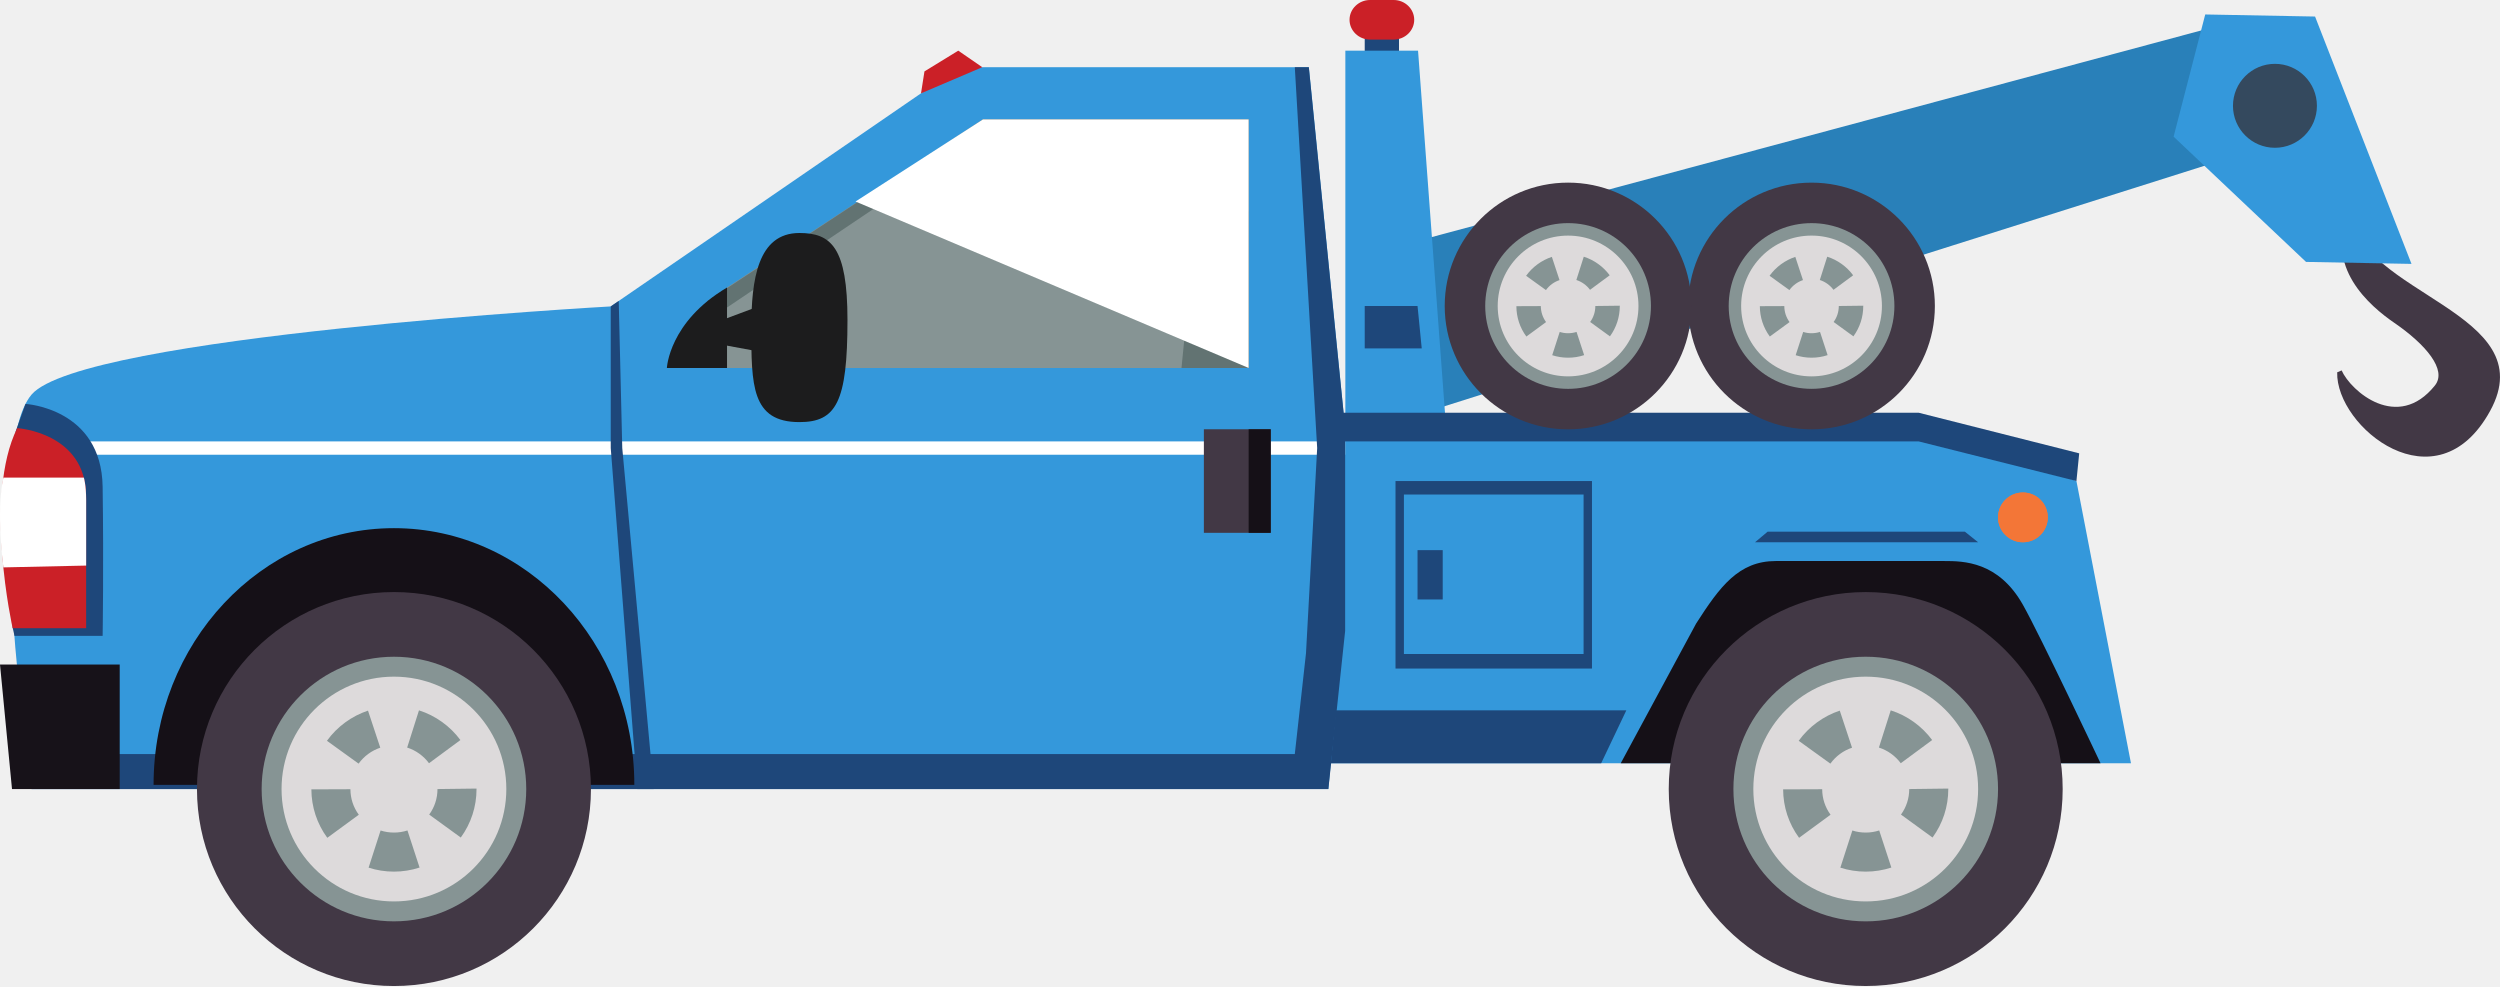
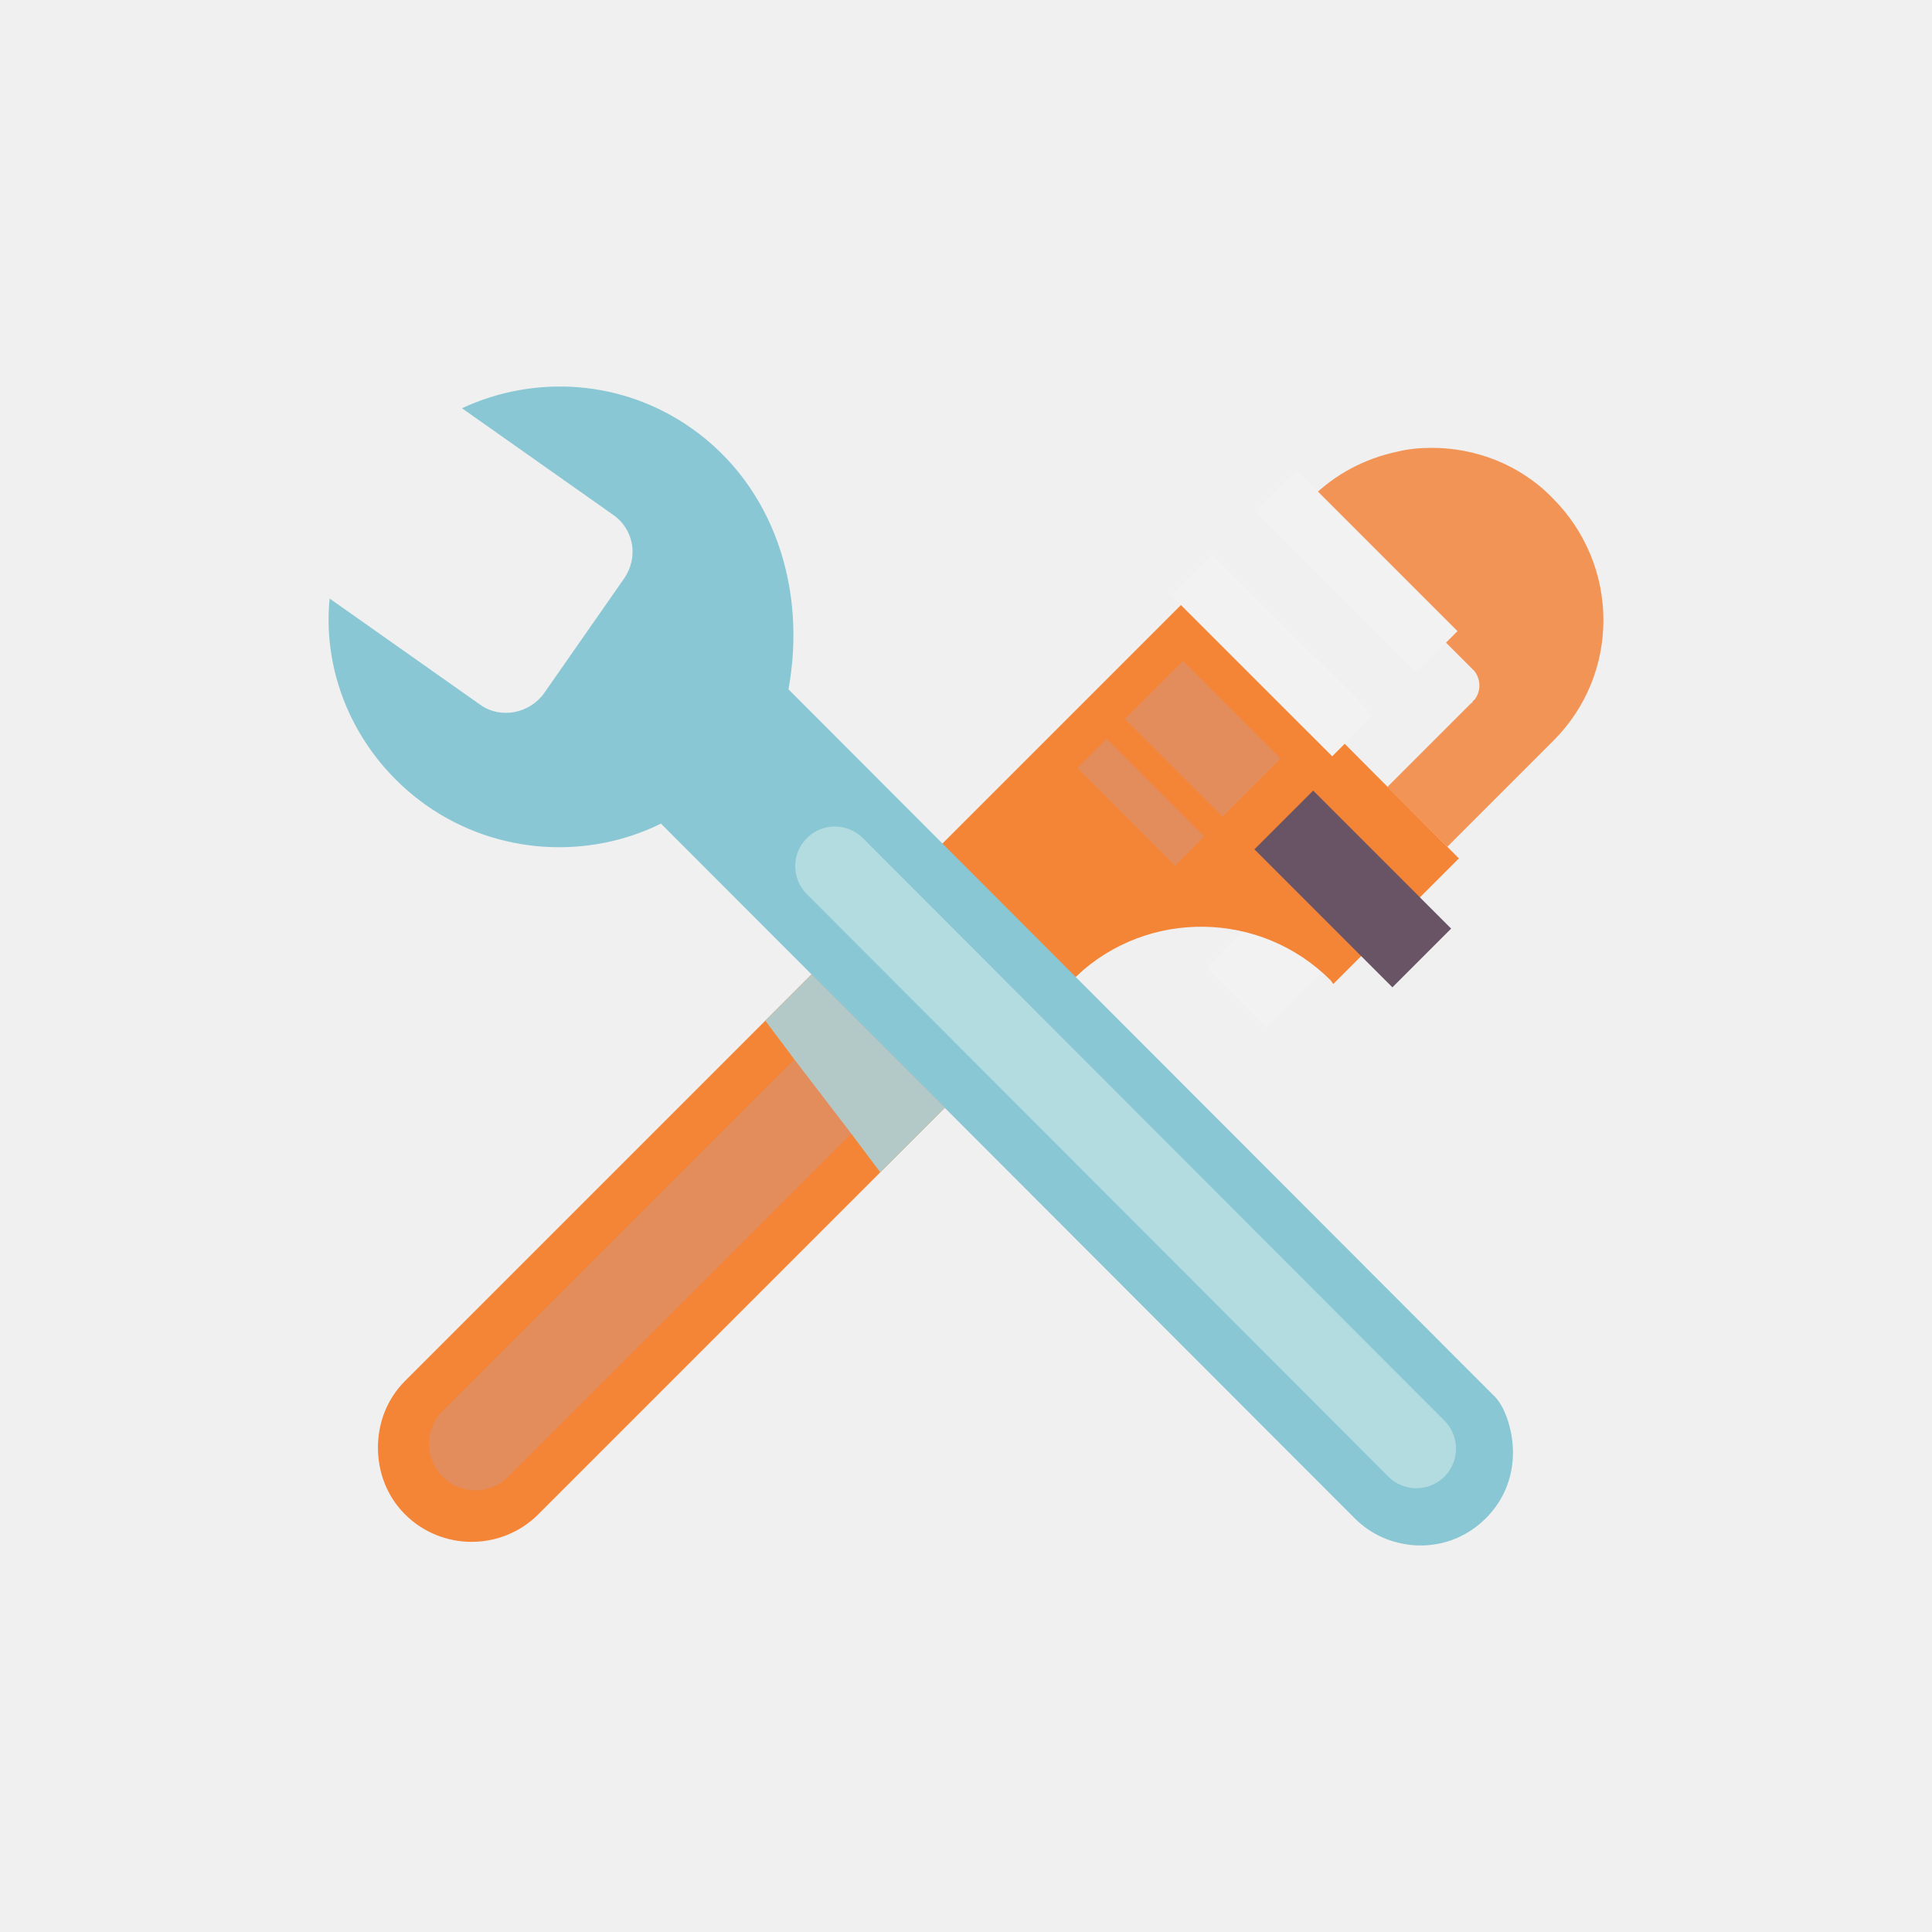
- <svg xmlns="http://www.w3.org/2000/svg" version="1.1" id="Layer_1" x="0px" y="0px" viewBox="0 0 172.5 68.035" style="enable-background:new 0 0 172.5 68.035;" xml:space="preserve">
-   <g>
-     <g>
-       <path style="fill:#423845;" d="M161.572,25.558c0.631,1.429,3.863,4.251,6.438,1.039c0.859-1.074-0.634-2.832-2.805-4.323    c-1.643-1.127-4.949-3.896-3.043-7.698c0.525,5.751,13.392,6.956,9.659,13.773c-3.706,6.769-10.659,1.116-10.555-2.659    L161.572,25.558z" />
-       <polygon style="fill:#2980B9;" points="96.688,16.923 154.51,1.395 153.797,10.905 96.488,29.038   " />
-       <polygon style="fill:#3498DB;" points="152.161,0.998 159.739,1.141 166.393,18.209 159.117,18.072 149.979,9.429   " />
-       <circle style="fill:#34495E;" cx="156.971" cy="7.301" r="2.896" />
-     </g>
-     <g>
-       <rect x="94.166" y="1.905" style="fill:#1E477A;" width="2.365" height="2.732" />
-       <g>
-         <path style="fill:#CB2027;" d="M97.581,1.366c0,0.751-0.638,1.366-1.417,1.366h-1.629c-0.78,0-1.417-0.615-1.417-1.366     S93.755,0,94.535,0h1.629C96.943,0,97.581,0.615,97.581,1.366z" />
+ <svg xmlns="http://www.w3.org/2000/svg" version="1.1" id="svg4953" viewBox="0 0 200 200" height="200" width="200">
+   <defs id="defs4955">
+     <radialGradient id="SVGID_1_" cx="77.348" cy="70.141" r="56.5" gradientUnits="userSpaceOnUse">
+       <stop offset="0" style="stop-color:#FFFFFF" id="stop4834" />
+       <stop offset="1" style="stop-color:#C2E0F4" id="stop4836" />
+     </radialGradient>
+   </defs>
+   <g transform="translate(0,-852.3623)" id="layer1">
+     <g id="g4751" transform="translate(-399.9764,852.3231)">
+       <g id="g4753">
+         <path class="st8" d="m 537.3,75.2 -81.6,81.6 c -3.8,3.8 -10,3.8 -13.8,0 -1.9,-1.9 -2.8,-4.4 -2.8,-6.9 0,-2.5 0.9,-5 2.8,-6.9 l 81.6,-81.6 13.8,13.8 z" id="path4755" style="fill:#f48436" />
+         <rect x="526.6" y="95.6" transform="matrix(0.7073,-0.7069,0.7069,0.7073,84.8164,404.8596)" class="st11" width="9.5" height="8.8" id="rect4757" style="fill:#f2f2f2" />
+         <path class="st8" d="m 551,88.9 -12.2,12.2 c -0.3,0.3 -0.5,0.5 -0.8,0.8 -0.1,-0.1 -0.2,-0.3 -0.3,-0.4 -7.2,-7.2 -18.9,-7.4 -26.3,-0.4 l 0,0 c -0.8,-0.8 -1.4,-1.5 -2,-2.4 -2.4,-3.4 -3.7,-7.4 -3.7,-11.4 0,-5 1.9,-9.9 5.7,-13.7 L 523.6,61.4 551,88.9 Z" id="path4759" style="fill:#f48436" />
+         <rect x="535.7" y="82" transform="matrix(0.7072,-0.7071,0.7071,0.7072,93.0042,408.765)" class="st12" width="8.6" height="20.2" id="rect4761" style="fill:#695465" />
+         <rect x="528.7" y="56.1" transform="matrix(0.707,-0.7072,0.7072,0.707,107.731,395.8809)" class="st11" width="6" height="23.6" id="rect4763" style="fill:#f2f2f2" />
+         <path class="st13" d="m 560.8,76.7 -11,11 -6.2,-6.2 8.6,-8.6 c 0.1,-0.1 0.2,-0.1 0.2,-0.2 0.1,-0.1 0.1,-0.2 0.2,-0.2 0.7,-0.9 0.7,-2.1 0,-3 -0.1,-0.1 -0.1,-0.1 -0.2,-0.2 -0.1,-0.1 -0.1,-0.1 -0.2,-0.2 l -17,-17 0.5,-0.5 c 2.5,-2.5 5.6,-4.1 8.9,-4.8 1.2,-0.3 2.4,-0.4 3.6,-0.4 4.5,0 9.1,1.7 12.5,5.2 7,7 7,18.2 0.1,25.1 z" id="path4765" style="fill:#f39457" />
+         <rect x="537.4" y="47.3" transform="matrix(0.7071,-0.7071,0.7071,0.7071,116.4824,399.4802)" class="st11" width="6" height="23.6" id="rect4767" style="fill:#f2f2f2" />
+         <path class="st14" d="m 452.6,152.9 c -1.9,1.9 -4.9,1.9 -6.8,0 l 0,0 c -1.9,-1.9 -1.9,-4.9 0,-6.8 l 49.7,-49.7 c 1.9,-1.9 4.9,-1.9 6.8,0 l 0,0 c 1.9,1.9 1.9,4.9 0,6.8 l -49.7,49.7 z" id="path4769" style="opacity:0.45;fill:#cf978a" />
+         <rect x="520.3" y="69.4" transform="matrix(0.7071,-0.7071,0.7071,0.7071,99.4467,393.2993)" class="st14" width="8.5" height="14.3" id="rect4771" style="opacity:0.45;fill:#cf978a" />
+         <rect x="515.9" y="75.9" transform="matrix(0.7071,-0.7071,0.7071,0.7071,93.0377,390.6732)" class="st14" width="4.3" height="14.3" id="rect4773" style="opacity:0.45;fill:#cf978a" />
      </g>
-       <polygon style="fill:#3498DB;" points="86.156,52.664 147.037,52.664 143.274,33.192 132.454,29.041 87.791,29.041   " />
-       <polygon style="fill:#1E477A;" points="91.078,49.013 112.217,49.013 110.48,52.664 91.078,52.664   " />
-       <path style="fill:#151017;" d="M111.831,52.664l5.203-9.641c1.642-2.56,2.94-4.312,5.498-4.312h11.62    c1.323,0,3.738,0.024,5.427,3.017c1.203,2.131,5.358,10.937,5.358,10.937H111.831z" />
-       <path style="fill:#3498DB;" d="M90.309,4.637l2.506,24.904v12.837l-1.158,12.066H2.18c0,0-3.475-23.166,0-27.22    c3.475-4.054,39.961-6.081,39.961-6.081L66.174,4.637H90.309z" />
-       <polygon style="fill:#869494;" points="49.958,25.39 50.165,19.84 67.823,8.24 86.156,8.24 86.156,25.39   " />
-       <polygon style="fill:#627372;" points="48.09,22.615 68.057,9.175 85.142,9.175 85.142,25.39 86.156,25.39 86.156,8.24     67.823,8.24 48.829,20.764   " />
-       <path style="fill:#1C1C1D;" d="M55.159,16.077c2.189,0,3.317,0.99,3.317,6c0,5.686-0.785,7.048-3.317,7.048    c-3.318,0-3.318-2.557-3.318-6.511C51.842,19.313,52.276,16.077,55.159,16.077z" />
-       <path style="fill:#1C1C1D;" d="M50.165,19.84v5.55h-4.15C46.015,25.39,46.16,22.205,50.165,19.84z" />
-       <polygon style="fill:#1C1C1D;" points="49.151,22.332 53.351,20.764 53.351,24.437 49.346,23.699   " />
-       <polygon style="fill:#627372;" points="82.584,14.58 86.156,14.58 86.156,25.39 81.523,25.39   " />
-       <polygon style="fill:#CB2027;" points="66.12,3.495 67.777,4.637 63.55,6.44 63.787,4.927   " />
-       <polygon style="fill:#FFFFFF;" points="0.872,31.375 92.815,31.375 92.815,30.458 1.141,30.458   " />
-       <polygon style="fill:#1E477A;" points="89.341,4.637 90.885,30.917 90.113,45.082 89.341,52.032 1.849,52.032 2.18,54.445     91.657,54.445 92.815,43.537 92.815,29.541 90.309,4.637   " />
-       <path style="fill:#1E477A;" d="M1.76,27.87c0,0,5.243,0.294,5.322,5.715c0.078,5.42,0,10.29,0,10.29H1l-0.128-0.576l0.208-13.531    L1.76,27.87z" />
-       <polygon style="fill:#1E477A;" points="42.141,21.143 42.141,30.917 43.975,54.445 45.108,54.445 42.936,30.917 42.692,20.764       " />
-       <path style="fill:#CB2027;" d="M1.187,29.541c0,0,4.757,0.289,4.757,4.73c0,4.44,0,9.073,0,9.073H0.872    C0.872,43.344-1.16,34.27,1.187,29.541z" />
-       <path style="fill:#FFFFFF;" d="M0.232,32.955h5.552c0,0,0.16,0.484,0.16,1.546c0,2.582,0,4.524,0,4.524L0.232,39.15    C0.232,39.15-0.289,35.3,0.232,32.955z" />
-       <polygon style="fill:#171219;" points="8.26,54.445 0.828,54.445 0,45.853 8.26,45.853   " />
-       <path style="fill:#151017;" d="M43.769,54.155H10.596c0-9.783,7.426-17.712,16.586-17.712    C36.343,36.443,43.769,44.372,43.769,54.155z" />
-       <circle style="fill:#F37637;" cx="139.58" cy="35.699" r="1.716" />
-       <circle style="fill:#F37637;" cx="139.58" cy="35.699" r="1.716" />
-       <path style="fill:#1E477A;" d="M109.845,46.13H96.29V33.192h13.556V46.13z M96.87,45.126h12.397V34.122H96.87V45.126z" />
-       <rect x="97.81" y="37.96" style="fill:#1E477A;" width="1.738" height="3.403" />
-       <polygon style="fill:#3498DB;" points="97.845,3.495 92.829,3.495 92.829,29.125 99.752,29.125   " />
-       <polygon style="fill:#1E477A;" points="91.078,30.458 132.391,30.458 143.274,33.192 143.465,31.28 132.391,28.479 91.078,28.479       " />
-       <polygon style="fill:#1E477A;" points="121.096,37.416 136.489,37.416 135.576,36.685 121.966,36.685   " />
-       <rect x="83.067" y="29.619" style="fill:#423845;" width="4.613" height="7.146" />
-       <rect x="86.156" y="29.619" style="fill:#151017;" width="1.525" height="7.146" />
-       <polygon style="fill:#FFFFFF;" points="59.031,13.904 86.156,25.39 86.156,8.24 67.823,8.24   " />
-       <polygon style="fill:#1E477A;" points="98.1,24.04 94.166,24.04 94.166,21.113 97.81,21.113   " />
-       <circle style="fill:#423845;" cx="124.995" cy="21.113" r="8.511" />
-       <circle style="fill:#869494;" cx="124.997" cy="21.113" r="5.717" />
-       <circle style="fill:#DDDADB;" cx="124.996" cy="21.113" r="4.857" />
-       <path style="fill:#869494;" d="M124.999,24.681c0,0-0.002,0-0.003,0c-0.373,0-0.74-0.058-1.095-0.172l0.519-1.606    c0.185,0.06,0.38,0.09,0.577,0.09c0,0,0,0,0.002,0c0.198,0,0.394-0.031,0.582-0.091l0.524,1.602    C125.747,24.623,125.376,24.681,124.999,24.681z M122.117,23.221c-0.448-0.611-0.686-1.335-0.688-2.094l1.688-0.007    c0.001,0.4,0.127,0.781,0.362,1.103L122.117,23.221z M127.885,23.208l-1.365-0.991c0.234-0.321,0.357-0.703,0.357-1.103    l1.688-0.021v0.021C128.565,21.872,128.329,22.596,127.885,23.208z M123.469,20.015l-1.369-0.986    c0.437-0.608,1.068-1.071,1.776-1.305l0.529,1.603C124.031,19.45,123.7,19.695,123.469,20.015z M126.511,19.998    c-0.234-0.318-0.572-0.559-0.944-0.678l0.511-1.608c0.709,0.226,1.346,0.68,1.789,1.283L126.511,19.998z" />
-       <circle style="fill:#423845;" cx="108.197" cy="21.113" r="8.512" />
-       <circle style="fill:#869494;" cx="108.198" cy="21.113" r="5.718" />
-       <circle style="fill:#DDDADB;" cx="108.198" cy="21.113" r="4.856" />
-       <path style="fill:#869494;" d="M108.2,24.681c0,0-0.002,0-0.003,0c-0.373,0-0.741-0.058-1.095-0.172l0.518-1.606    c0.186,0.06,0.38,0.09,0.577,0.09c0,0,0,0,0.002,0c0.199,0,0.395-0.031,0.583-0.091l0.524,1.602    C108.948,24.623,108.577,24.681,108.2,24.681z M105.319,23.221c-0.448-0.611-0.687-1.335-0.689-2.094l1.687-0.007    c0.001,0.4,0.127,0.781,0.361,1.103L105.319,23.221z M111.086,23.208l-1.365-0.991c0.234-0.321,0.357-0.703,0.357-1.103    l1.688-0.021v0.021C111.766,21.872,111.531,22.596,111.086,23.208z M106.67,20.015l-1.369-0.986    c0.437-0.608,1.069-1.071,1.777-1.305l0.529,1.603C107.233,19.45,106.901,19.695,106.67,20.015z M109.712,19.998    c-0.234-0.318-0.571-0.559-0.944-0.678l0.512-1.608c0.708,0.226,1.345,0.68,1.789,1.283L109.712,19.998z" />
-     </g>
-     <g>
-       <circle style="fill:#423845;" cx="27.183" cy="54.444" r="13.592" />
-       <circle style="fill:#869494;" cx="27.182" cy="54.444" r="9.129" />
-       <circle style="fill:#DDDADB;" cx="27.182" cy="54.444" r="7.755" />
-       <path style="fill:#869494;" d="M27.187,60.142c-0.001,0-0.004,0-0.007,0c-0.595,0-1.182-0.092-1.747-0.274l0.828-2.564    c0.296,0.096,0.607,0.143,0.921,0.143c0.001,0,0.002,0,0.004,0c0.318,0,0.628-0.049,0.928-0.146l0.836,2.56    C28.382,60.047,27.789,60.142,27.187,60.142z M22.583,57.809c-0.714-0.976-1.093-2.131-1.098-3.343l2.694-0.01    c0.002,0.638,0.201,1.247,0.578,1.76L22.583,57.809z M31.794,57.79l-2.179-1.583c0.373-0.515,0.571-1.123,0.571-1.762l2.694-0.034    v0.034C32.88,55.655,32.504,56.812,31.794,57.79z M24.744,52.691l-2.185-1.576c0.696-0.968,1.705-1.708,2.833-2.082l0.847,2.559    C25.643,51.788,25.112,52.179,24.744,52.691z M29.601,52.663c-0.375-0.508-0.911-0.892-1.507-1.081l0.815-2.568    c1.134,0.36,2.149,1.087,2.859,2.049L29.601,52.663z" />
-     </g>
-     <g>
-       <circle style="fill:#423845;" cx="128.734" cy="54.444" r="13.591" />
-       <circle style="fill:#869494;" cx="128.735" cy="54.444" r="9.13" />
-       <circle style="fill:#DDDADB;" cx="128.735" cy="54.444" r="7.755" />
-       <path style="fill:#869494;" d="M128.738,60.142c-0.001,0-0.003,0-0.006,0c-0.595,0-1.183-0.092-1.748-0.274l0.829-2.564    c0.294,0.096,0.605,0.143,0.921,0.143c0.001,0,0.001,0,0.003,0c0.318,0,0.629-0.049,0.928-0.146l0.838,2.56    C129.934,60.047,129.34,60.142,128.738,60.142z M124.136,57.809c-0.715-0.976-1.095-2.131-1.1-3.343l2.695-0.01    c0.002,0.638,0.202,1.247,0.577,1.76L124.136,57.809z M133.345,57.79l-2.178-1.583c0.373-0.515,0.57-1.123,0.57-1.762l2.695-0.034    v0.034C134.432,55.655,134.056,56.812,133.345,57.79z M126.296,52.691l-2.186-1.576c0.698-0.968,1.705-1.708,2.834-2.082    l0.847,2.559C127.196,51.788,126.665,52.179,126.296,52.691z M131.153,52.663c-0.376-0.508-0.911-0.892-1.508-1.081l0.816-2.568    c1.133,0.36,2.149,1.087,2.858,2.049L131.153,52.663z" />
+       <g id="g4775">
+         <g id="g4777">
+           <path class="st1" d="m 444.1,83.4 c 7.4,5.2 16.8,5.6 24.3,1.9 l 71.8,71.9 c 1.7,1.7 3.8,2.6 6.1,2.8 2.7,0.2 5.4,-0.7 7.5,-2.8 1.9,-1.9 2.8,-4.3 2.8,-6.8 0,-2.4 -0.9,-4.9 -2,-5.9 l -73,-73.1 c 1.9,-10.4 -1.5,-21 -10,-27 -7.2,-5.1 -16.3,-5.6 -23.8,-2.1 l 15.6,11 c 2.2,1.5 2.7,4.4 1.2,6.6 l -8.3,11.9 c -1.5,2.1 -4.5,2.7 -6.6,1.2 L 434.1,62 c -0.8,8 2.8,16.3 10,21.4 z" id="path4779" style="fill:#89c7d4" />
+         </g>
+         <path class="st15" d="m 543.7,152.9 c 1.6,1.6 4.2,1.6 5.8,0 l 0,0 c 1.6,-1.6 1.6,-4.2 0,-5.8 L 489.3,86.8 c -1.6,-1.6 -4.2,-1.6 -5.8,0 l 0,0 c -1.6,1.6 -1.6,4.2 0,5.8 l 60.2,60.3 z" id="path4781" style="fill:#b3dce1" />
+       </g>
+       <polygon class="st16" points="491.1,121.4 488.1,117.4 482.2,109.7 479.2,105.7 484,100.9 487.5,104.4 494.3,111.2 497.8,114.7 " id="polygon4783" style="fill:#b3c9c7" />
    </g>
  </g>
</svg>
